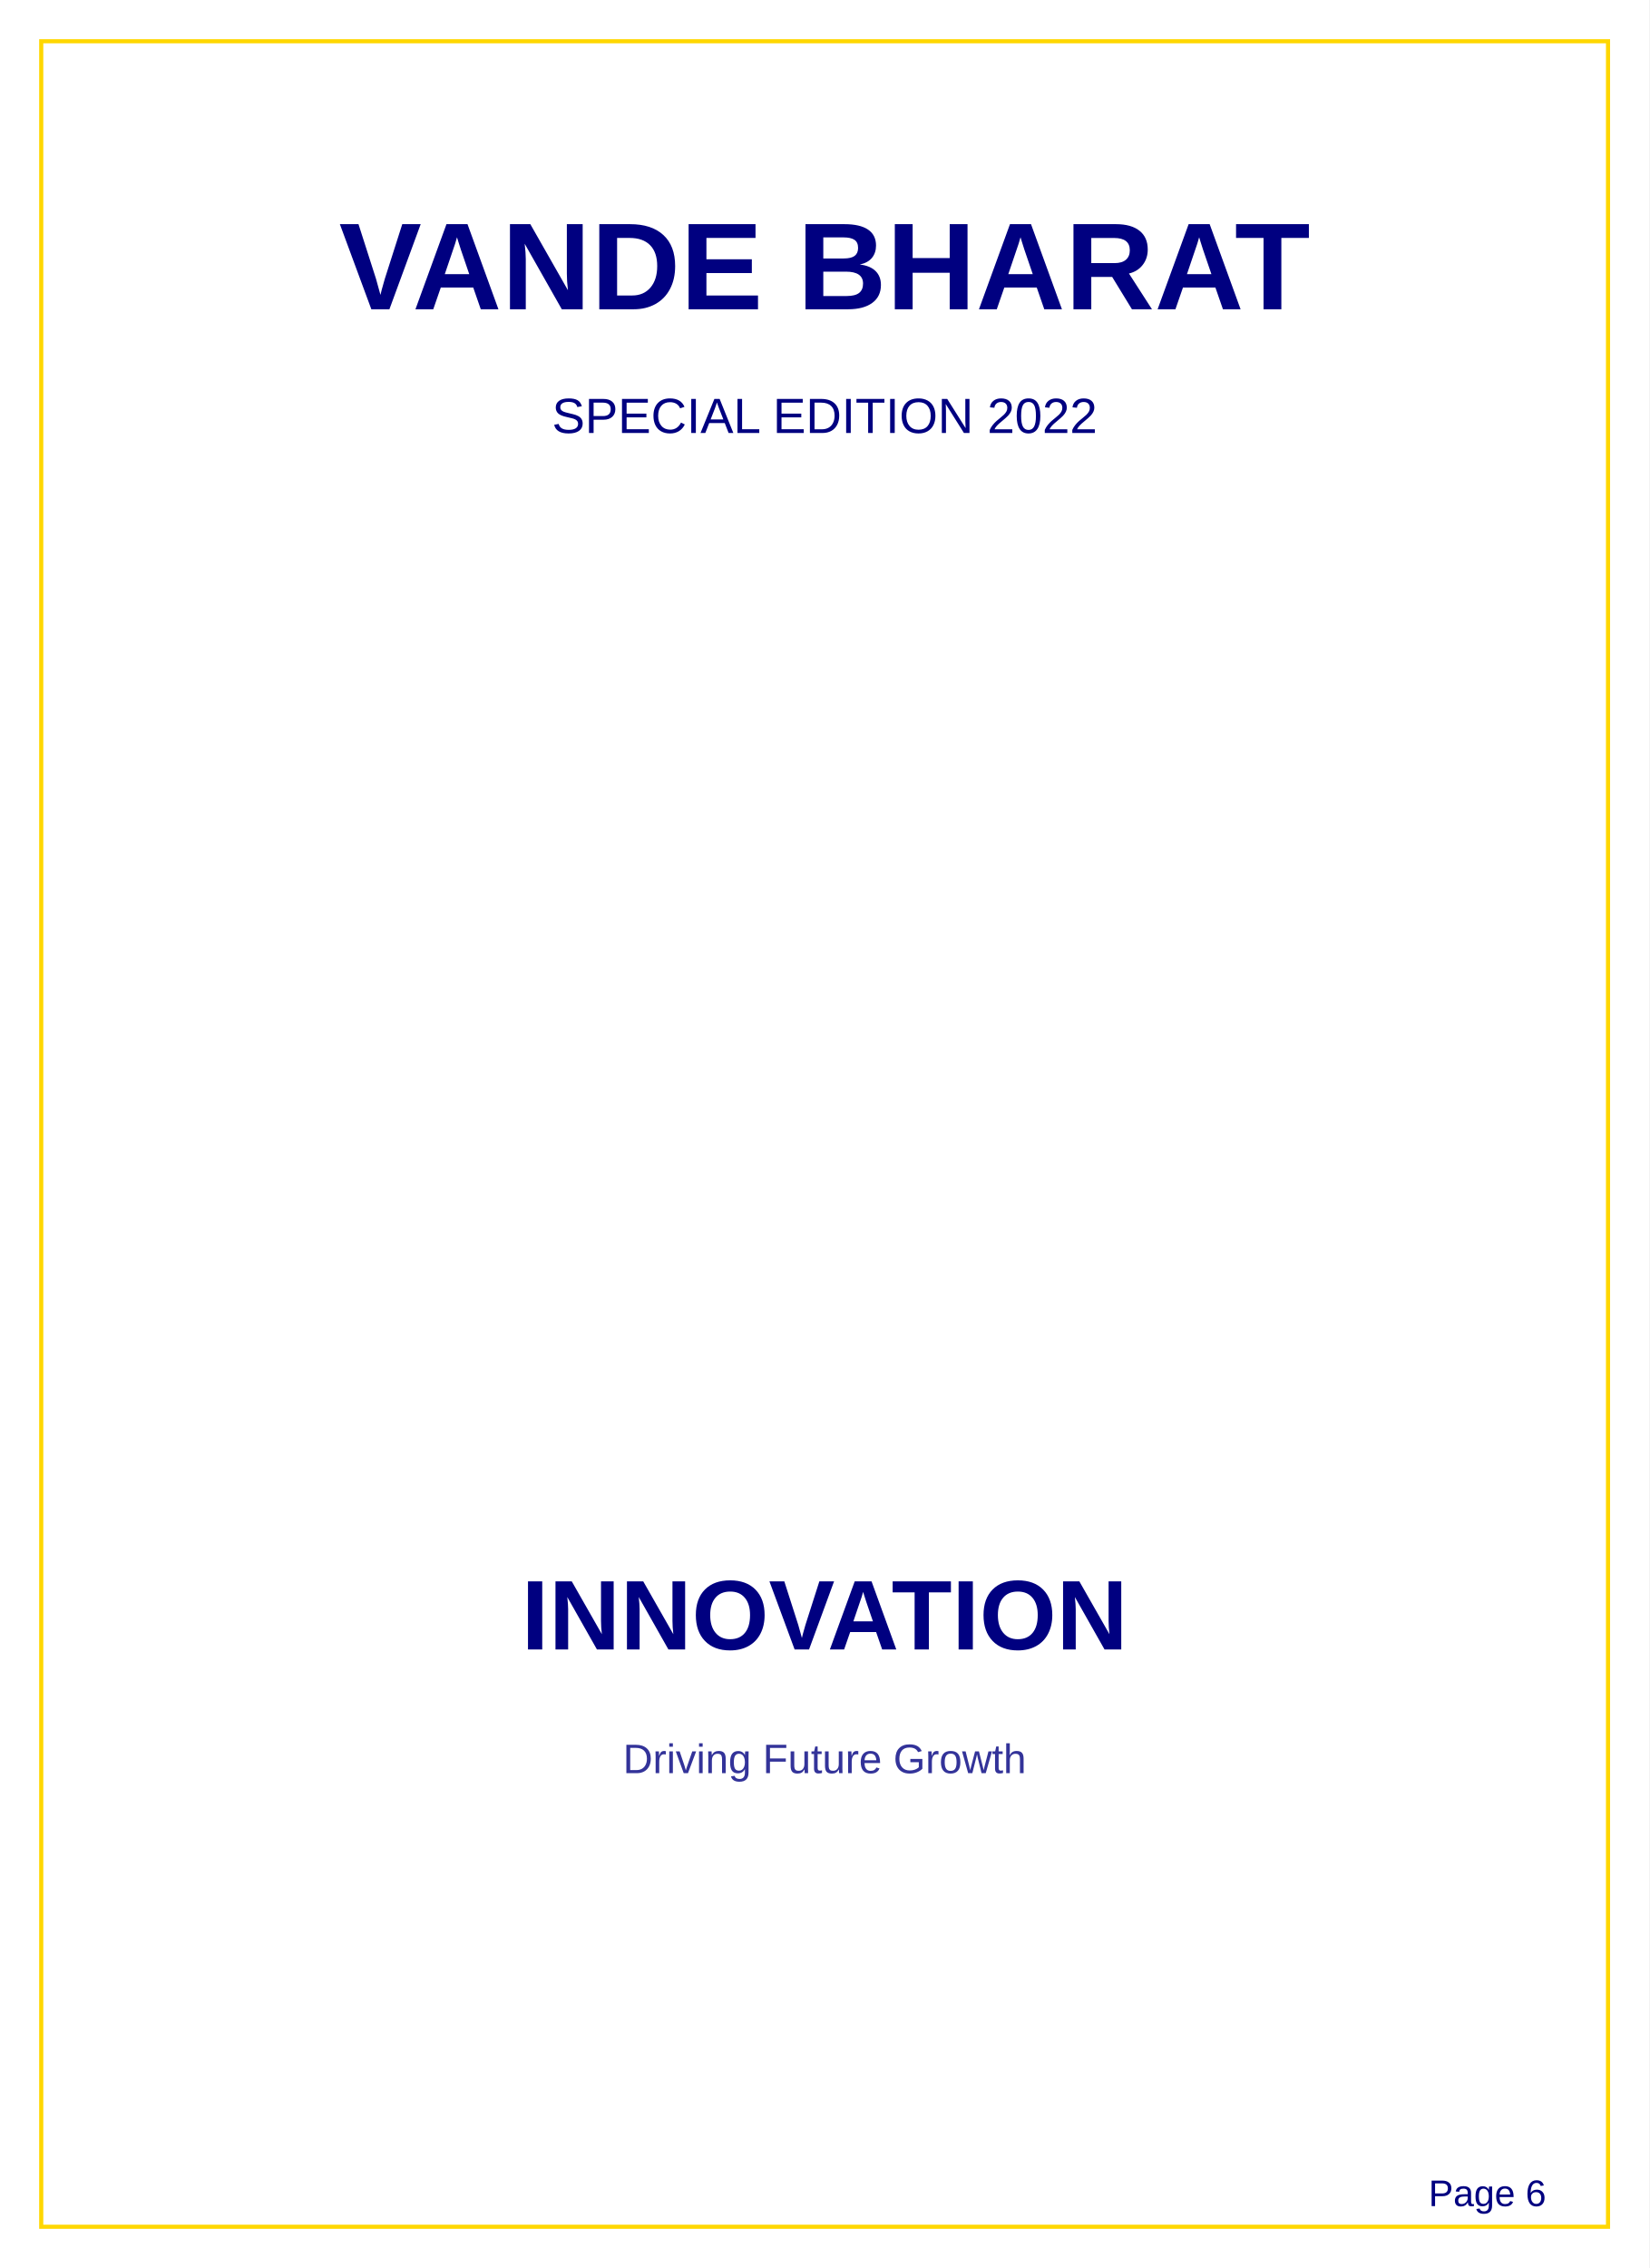
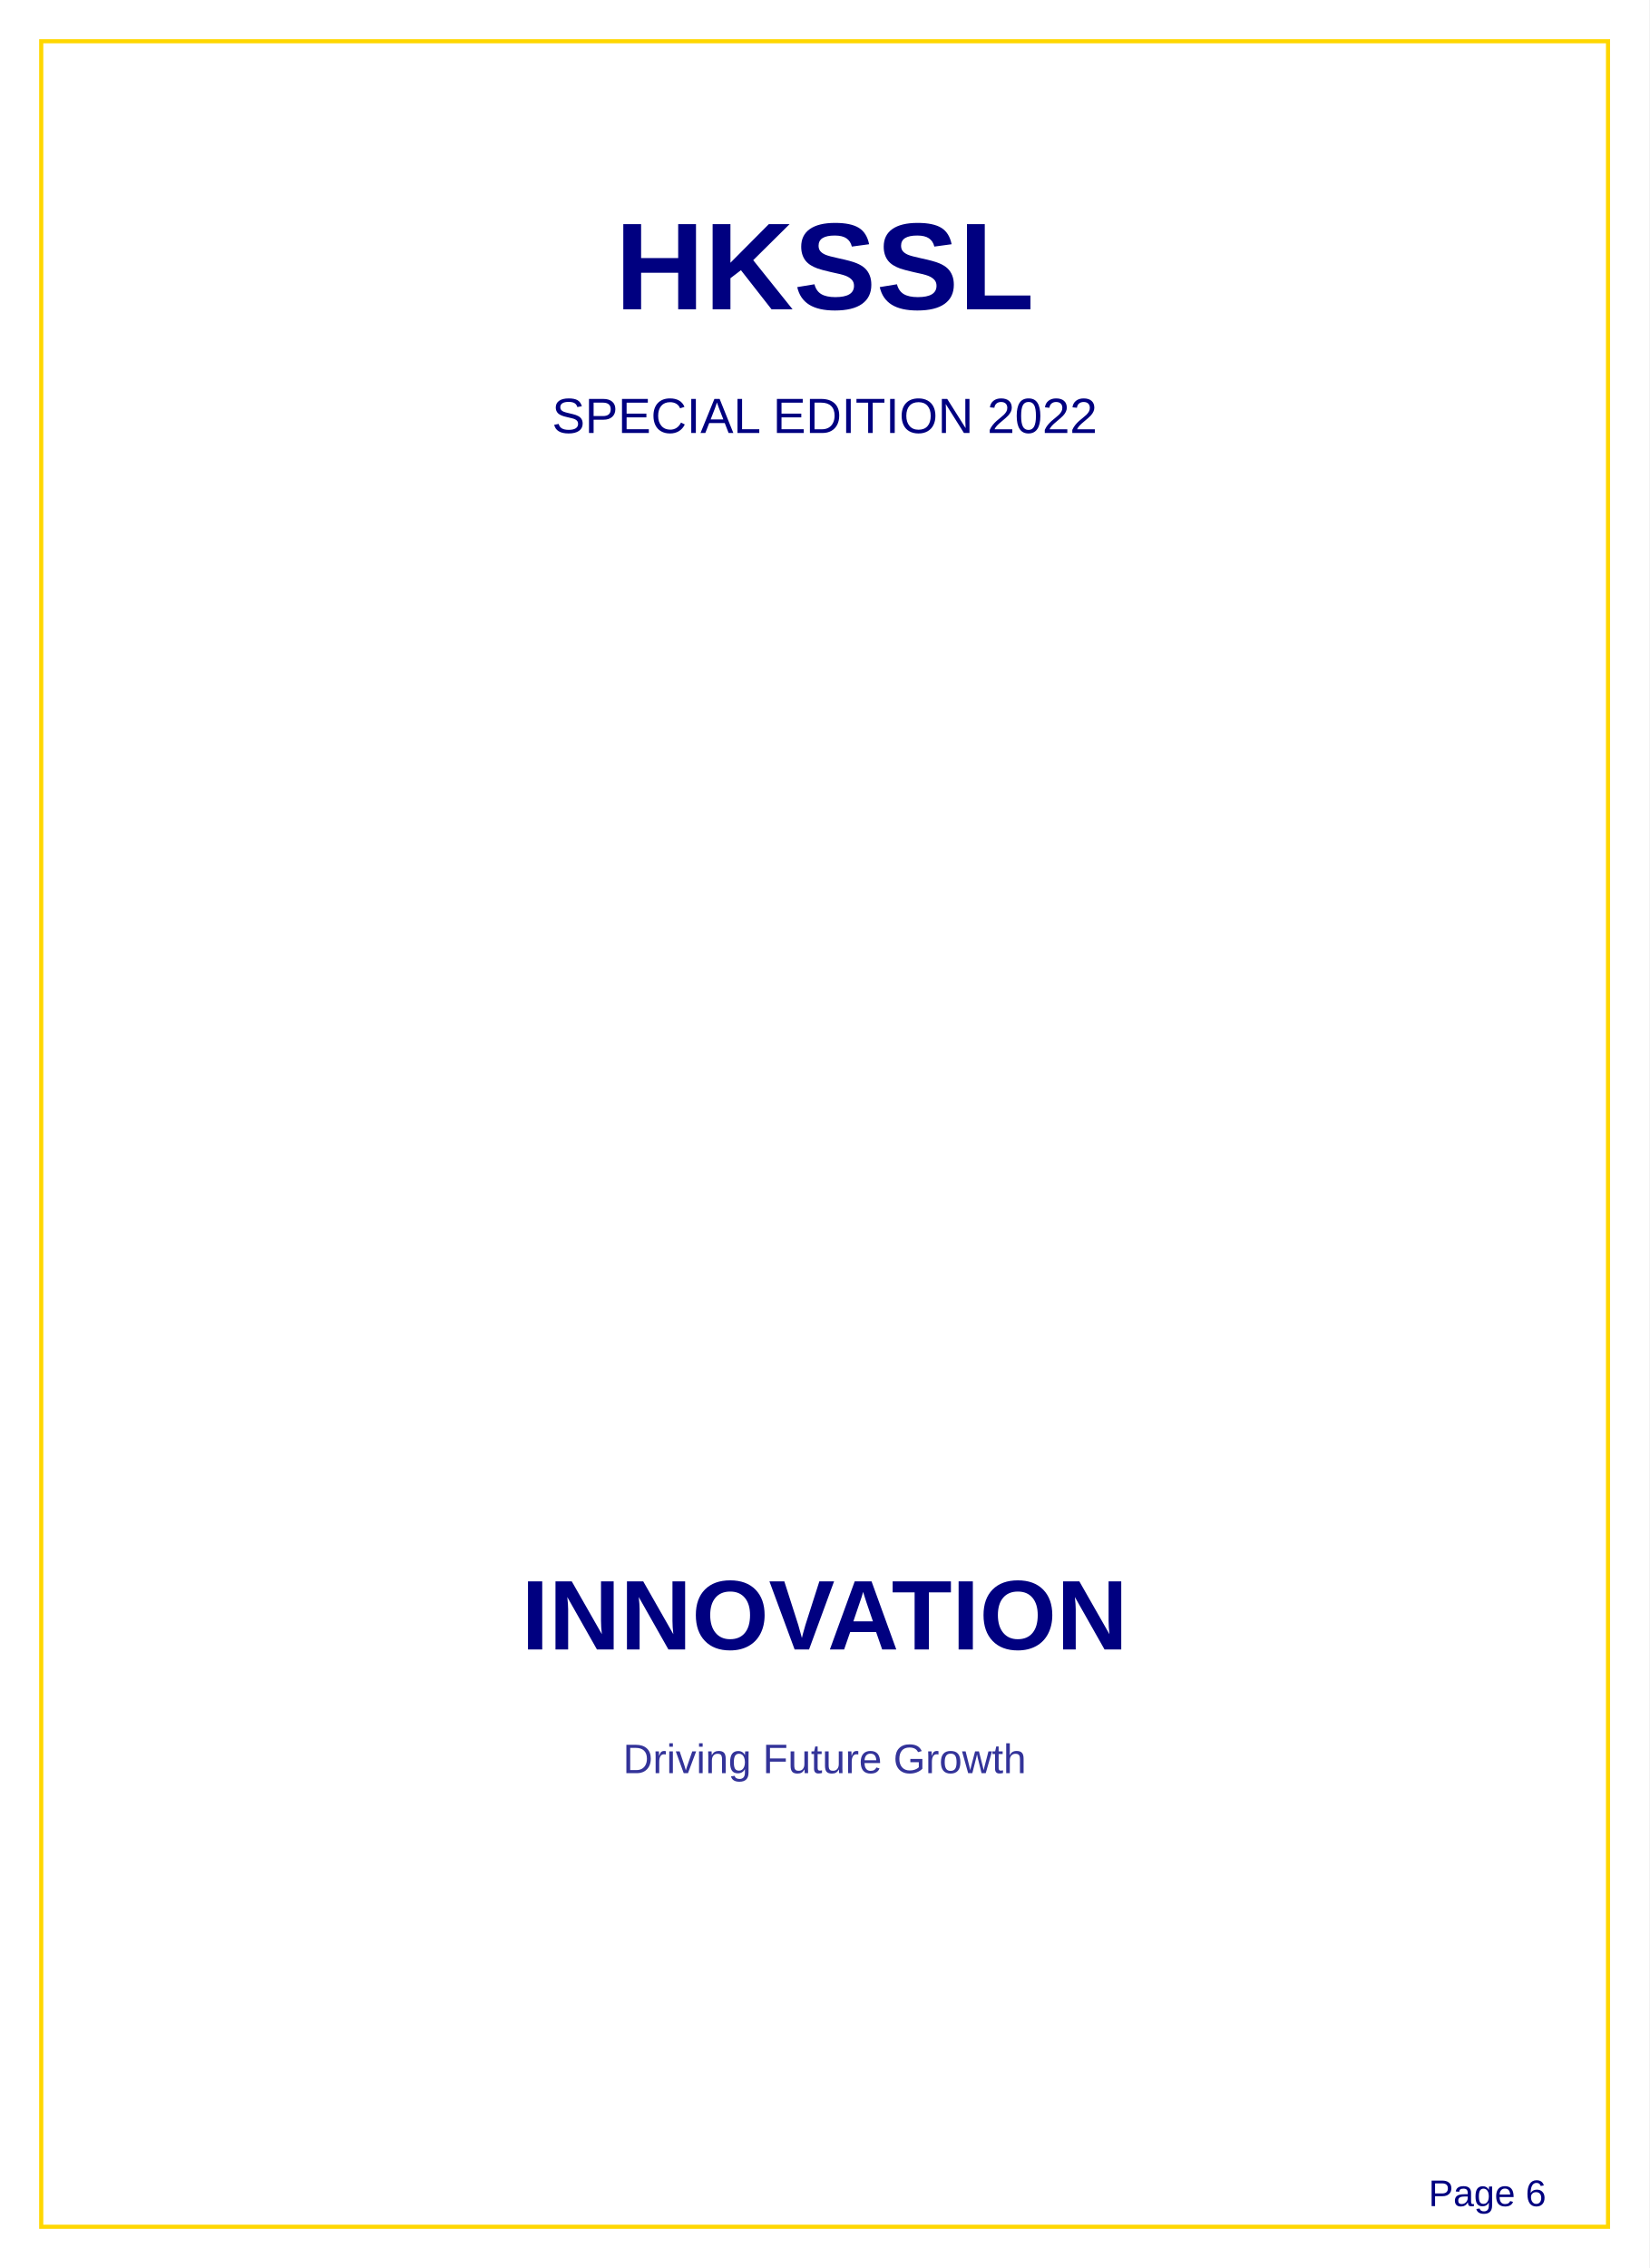
<svg xmlns="http://www.w3.org/2000/svg" width="800" height="1100">
  <rect width="800" height="1100" fill="#FFFFFF" />
  <rect width="760" height="1060" x="20" y="20" fill="none" stroke="#FFD700" stroke-width="2" />
-   <text x="400" y="150" font-family="Arial, sans-serif" font-size="60" font-weight="bold" fill="#000080" text-anchor="middle">VANDE BHARAT</text>
+   <text x="400" y="150" font-family="Arial, sans-serif" font-size="60" font-weight="bold" fill="#000080" text-anchor="middle">HKSSL</text>
  <text x="400" y="210" font-family="Arial, sans-serif" font-size="24" fill="#000080" text-anchor="middle">SPECIAL EDITION 2022</text>
  <circle cx="400" cy="550" r="150" fill="white" opacity="0.1" />
  <text x="400" y="800" font-family="Arial, sans-serif" font-size="48" font-weight="bold" fill="#000080" text-anchor="middle">INNOVATION</text>
  <text x="400" y="860" font-family="Arial, sans-serif" font-size="20" fill="#000080" text-anchor="middle" opacity="0.8">Driving Future Growth</text>
  <text x="750" y="1070" font-family="Arial, sans-serif" font-size="18" fill="#000080" text-anchor="end">Page 6</text>
</svg>
